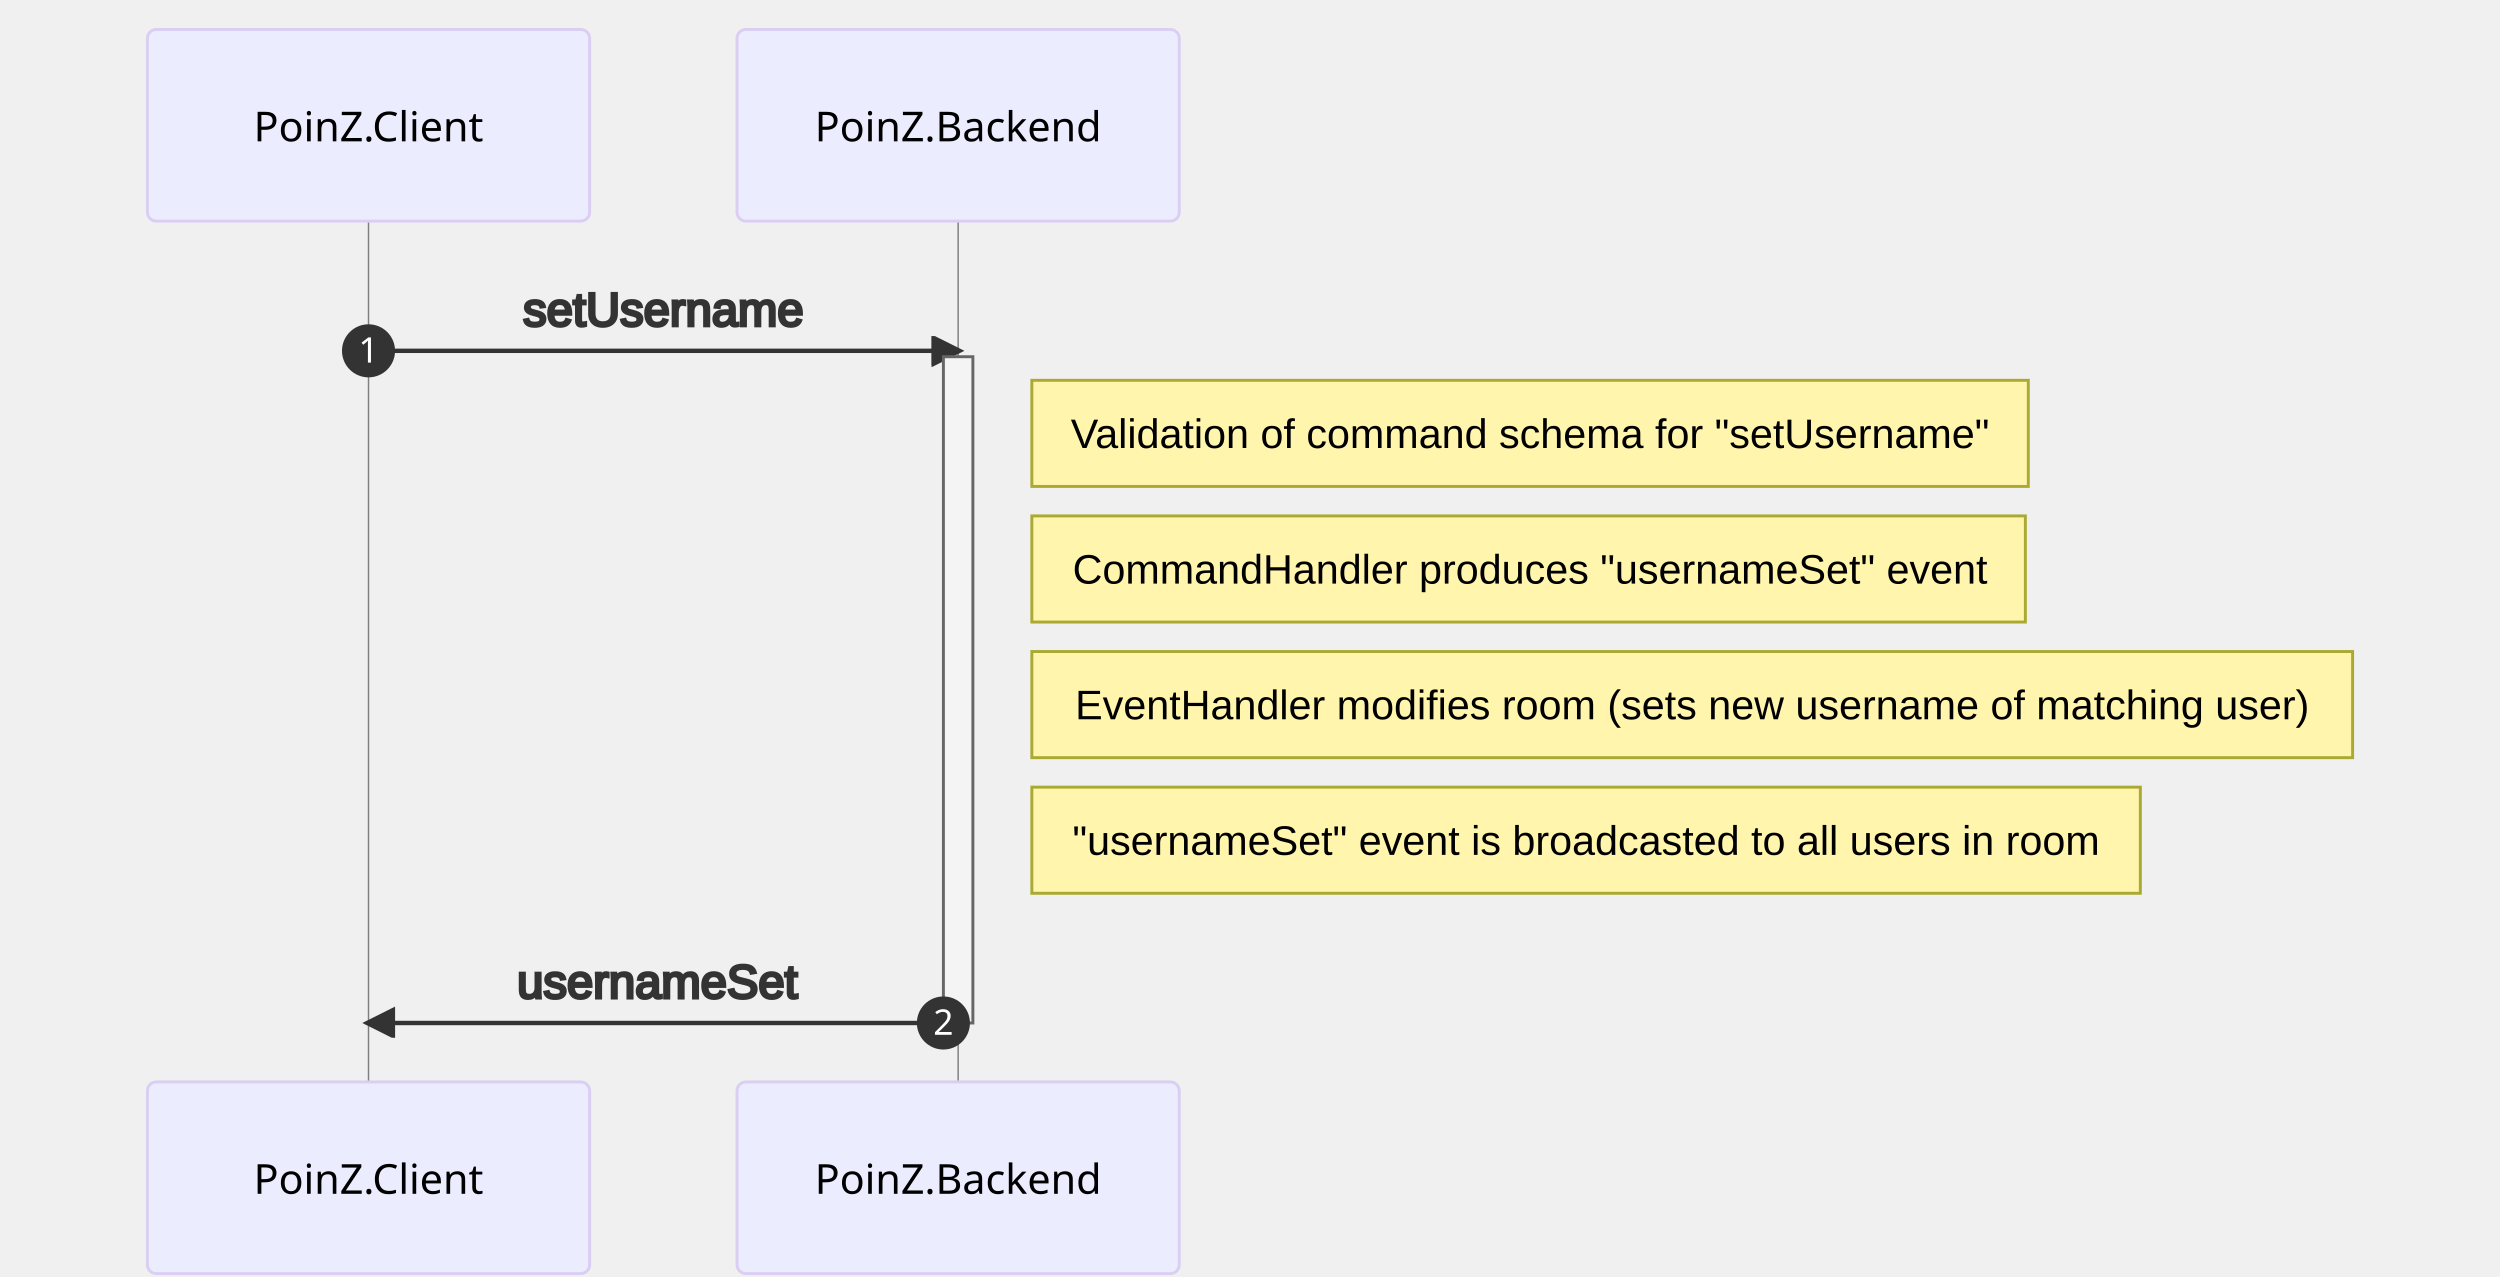
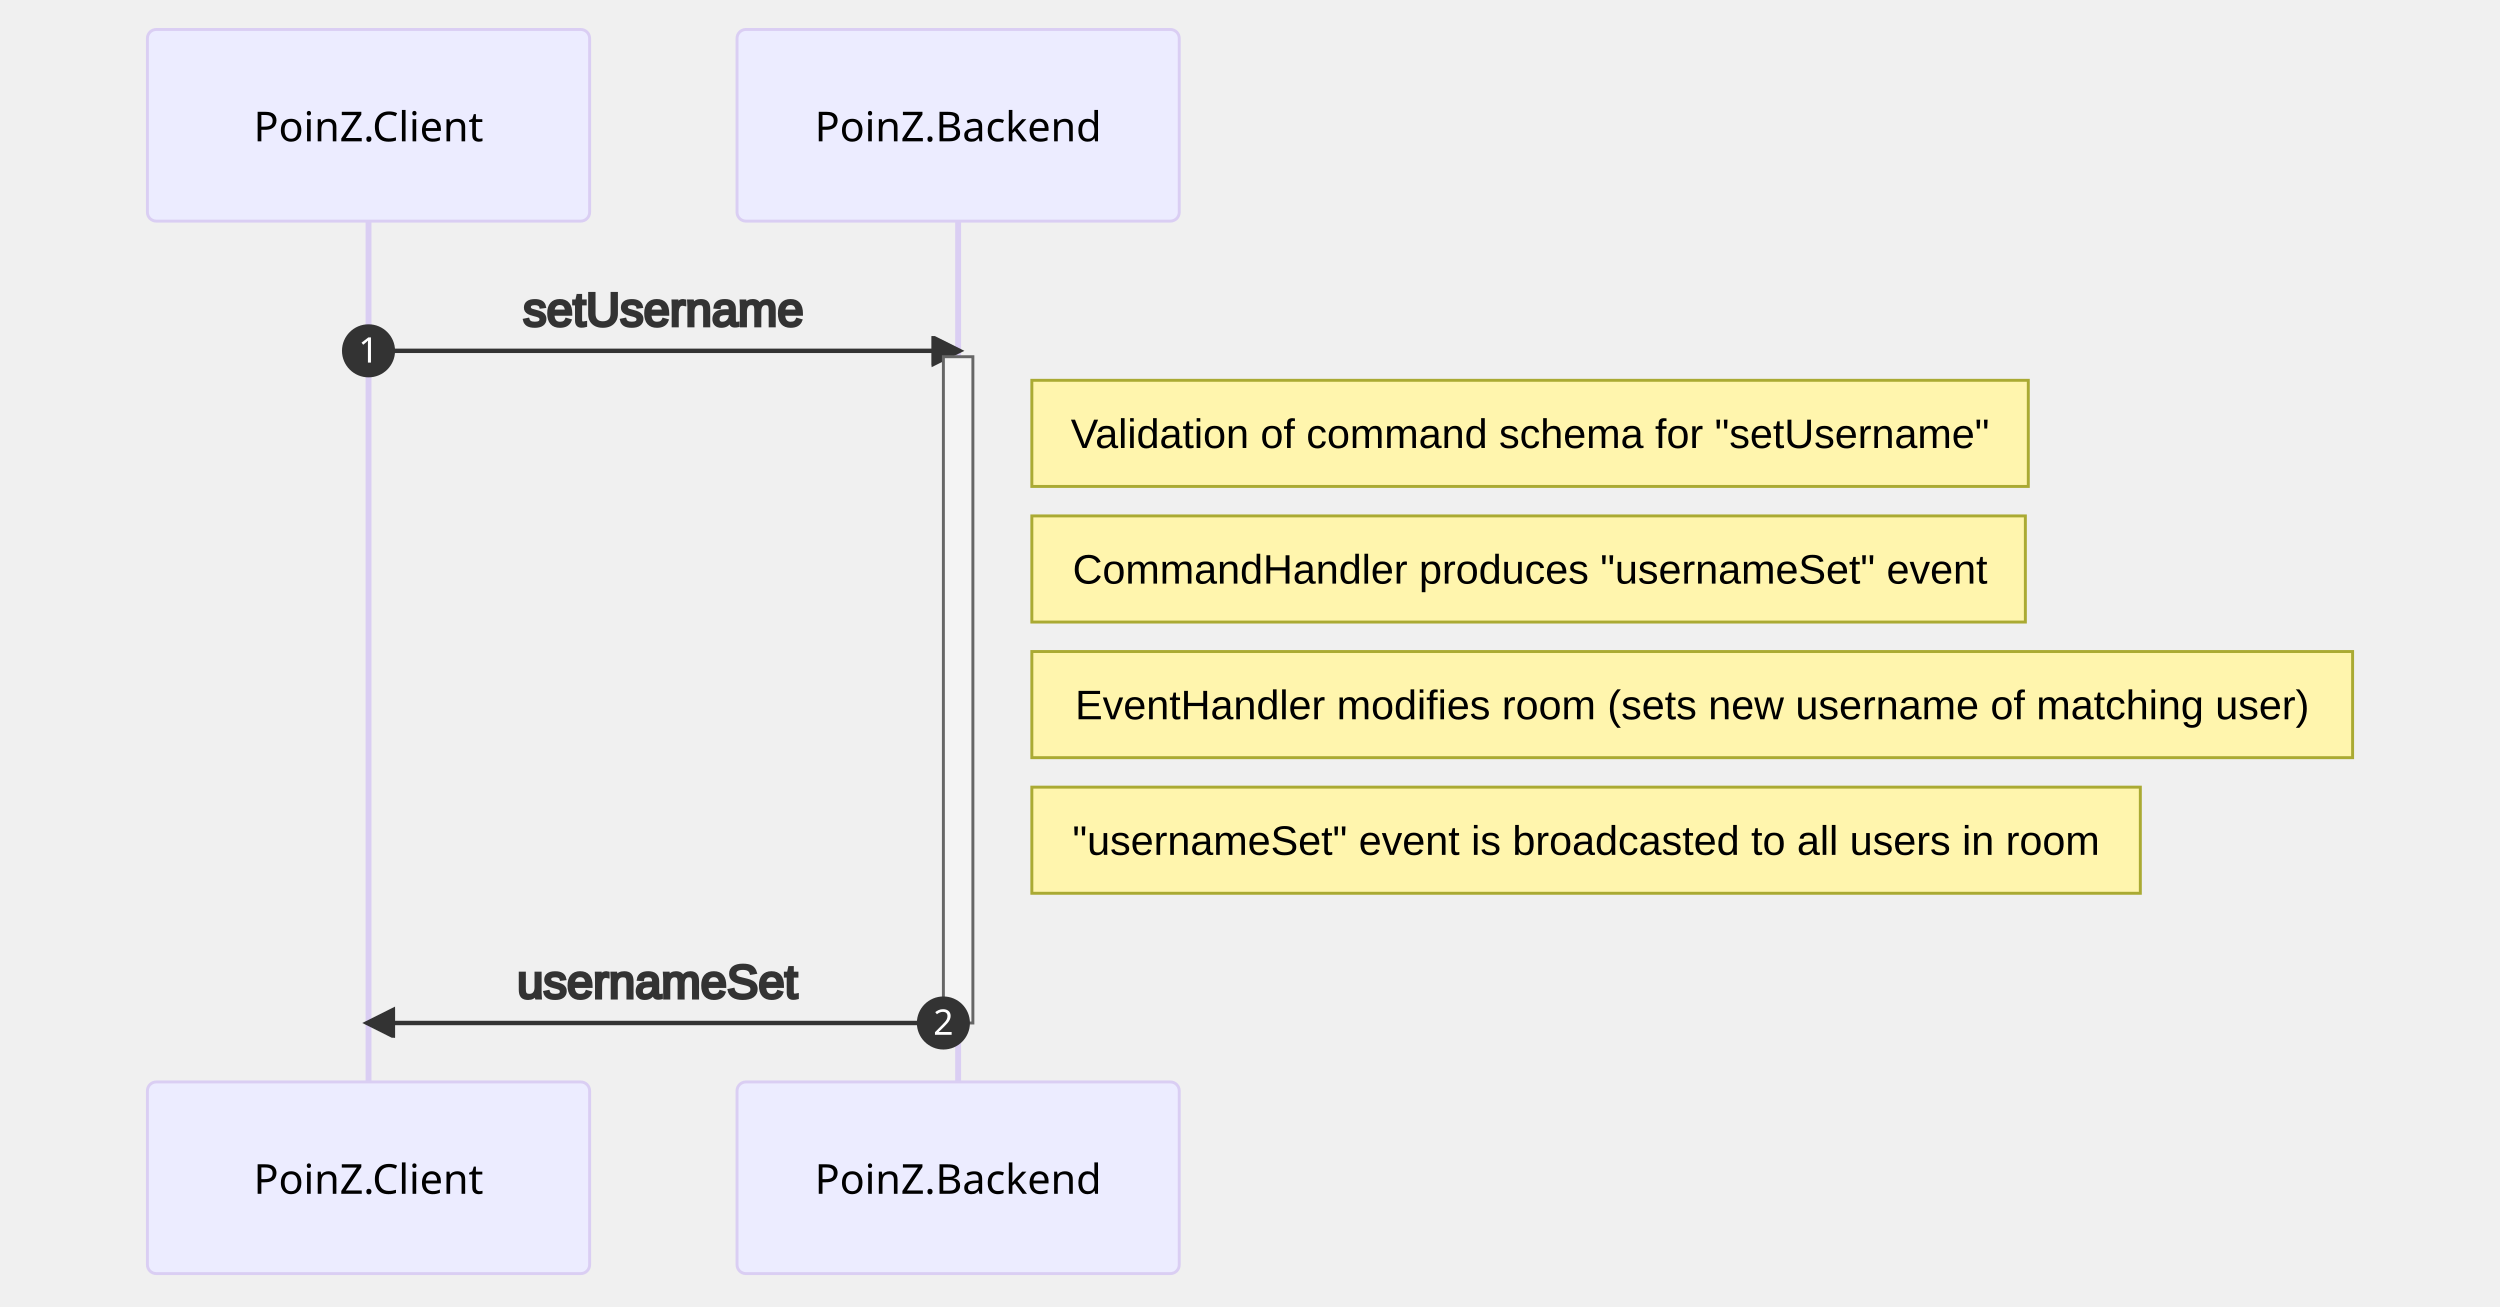
- <svg xmlns="http://www.w3.org/2000/svg" id="mermaid-svg" width="100%" height="433" style="max-width: 848px;" viewBox="-50 -10 848 433">
-   <style>#mermaid-svg {font-family:"trebuchet ms",verdana,arial,sans-serif;font-size:16px;fill:#333;}#mermaid-svg .error-icon{fill:#552222;}#mermaid-svg .error-text{fill:#552222;stroke:#552222;}#mermaid-svg .edge-thickness-normal{stroke-width:2px;}#mermaid-svg .edge-thickness-thick{stroke-width:3.5px;}#mermaid-svg .edge-pattern-solid{stroke-dasharray:0;}#mermaid-svg .edge-pattern-dashed{stroke-dasharray:3;}#mermaid-svg .edge-pattern-dotted{stroke-dasharray:2;}#mermaid-svg .marker{fill:#333333;stroke:#333333;}#mermaid-svg .marker.cross{stroke:#333333;}#mermaid-svg svg{font-family:"trebuchet ms",verdana,arial,sans-serif;font-size:16px;}#mermaid-svg .actor{stroke:hsl(259.626, 59.777%, 87.902%);fill:#ECECFF;}#mermaid-svg text.actor&gt;tspan{fill:black;stroke:none;}#mermaid-svg .actor-line{stroke:grey;}#mermaid-svg .messageLine0{stroke-width:1.5;stroke-dasharray:none;stroke:#333;}#mermaid-svg .messageLine1{stroke-width:1.5;stroke-dasharray:2,2;stroke:#333;}#mermaid-svg #arrowhead path{fill:#333;stroke:#333;}#mermaid-svg .sequenceNumber{fill:white;}#mermaid-svg #sequencenumber{fill:#333;}#mermaid-svg #crosshead path{fill:#333;stroke:#333;}#mermaid-svg .messageText{fill:#333;stroke:#333;}#mermaid-svg .labelBox{stroke:hsl(259.626, 59.777%, 87.902%);fill:#ECECFF;}#mermaid-svg .labelText,#mermaid-svg .labelText&gt;tspan{fill:black;stroke:none;}#mermaid-svg .loopText,#mermaid-svg .loopText&gt;tspan{fill:black;stroke:none;}#mermaid-svg .loopLine{stroke-width:2px;stroke-dasharray:2,2;stroke:hsl(259.626, 59.777%, 87.902%);fill:hsl(259.626, 59.777%, 87.902%);}#mermaid-svg .note{stroke:#aaaa33;fill:#fff5ad;}#mermaid-svg .noteText,#mermaid-svg .noteText&gt;tspan{fill:black;stroke:none;}#mermaid-svg .activation0{fill:#f4f4f4;stroke:#666;}#mermaid-svg .activation1{fill:#f4f4f4;stroke:#666;}#mermaid-svg .activation2{fill:#f4f4f4;stroke:#666;}#mermaid-svg :root{--mermaid-font-family:"trebuchet ms",verdana,arial,sans-serif;}</style>
+ <svg xmlns="http://www.w3.org/2000/svg" id="mermaid-svg" width="100%" height="443" style="max-width: 848px;" viewBox="-50 -10 848 443">
+   <style>#mermaid-svg {font-family:"trebuchet ms",verdana,arial,sans-serif;font-size:16px;fill:#333;}#mermaid-svg .error-icon{fill:#552222;}#mermaid-svg .error-text{fill:#552222;stroke:#552222;}#mermaid-svg .edge-thickness-normal{stroke-width:2px;}#mermaid-svg .edge-thickness-thick{stroke-width:3.5px;}#mermaid-svg .edge-pattern-solid{stroke-dasharray:0;}#mermaid-svg .edge-pattern-dashed{stroke-dasharray:3;}#mermaid-svg .edge-pattern-dotted{stroke-dasharray:2;}#mermaid-svg .marker{fill:#333333;stroke:#333333;}#mermaid-svg .marker.cross{stroke:#333333;}#mermaid-svg svg{font-family:"trebuchet ms",verdana,arial,sans-serif;font-size:16px;}#mermaid-svg .actor{stroke:hsl(259.626, 59.777%, 87.902%);fill:#ECECFF;}#mermaid-svg text.actor&gt;tspan{fill:black;stroke:none;}#mermaid-svg .actor-line{stroke:grey;}#mermaid-svg .messageLine0{stroke-width:1.5;stroke-dasharray:none;stroke:#333;}#mermaid-svg .messageLine1{stroke-width:1.5;stroke-dasharray:2,2;stroke:#333;}#mermaid-svg #arrowhead path{fill:#333;stroke:#333;}#mermaid-svg .sequenceNumber{fill:white;}#mermaid-svg #sequencenumber{fill:#333;}#mermaid-svg #crosshead path{fill:#333;stroke:#333;}#mermaid-svg .messageText{fill:#333;stroke:#333;}#mermaid-svg .labelBox{stroke:hsl(259.626, 59.777%, 87.902%);fill:#ECECFF;}#mermaid-svg .labelText,#mermaid-svg .labelText&gt;tspan{fill:black;stroke:none;}#mermaid-svg .loopText,#mermaid-svg .loopText&gt;tspan{fill:black;stroke:none;}#mermaid-svg .loopLine{stroke-width:2px;stroke-dasharray:2,2;stroke:hsl(259.626, 59.777%, 87.902%);fill:hsl(259.626, 59.777%, 87.902%);}#mermaid-svg .note{stroke:#aaaa33;fill:#fff5ad;}#mermaid-svg .noteText,#mermaid-svg .noteText&gt;tspan{fill:black;stroke:none;}#mermaid-svg .activation0{fill:#f4f4f4;stroke:#666;}#mermaid-svg .activation1{fill:#f4f4f4;stroke:#666;}#mermaid-svg .activation2{fill:#f4f4f4;stroke:#666;}#mermaid-svg .actor-man line{stroke:hsl(259.626, 59.777%, 87.902%);fill:#ECECFF;}#mermaid-svg .actor-man circle,#mermaid-svg line{stroke:hsl(259.626, 59.777%, 87.902%);fill:#ECECFF;stroke-width:2px;}#mermaid-svg :root{--mermaid-font-family:"trebuchet ms",verdana,arial,sans-serif;}</style>
  <g />
  <g>
-     <line id="actor0" x1="75" y1="5" x2="75" y2="422" class="actor-line" stroke-width="0.5px" stroke="#999" />
+     <line id="actor0" x1="75" y1="5" x2="75" y2="377" class="200" stroke-width="0.5px" stroke="#999" />
    <rect x="0" y="0" fill="#eaeaea" stroke="#666" width="150" height="65" rx="3" ry="3" class="actor" />
    <text x="75" y="32.5" dominant-baseline="central" alignment-baseline="central" class="actor" style="text-anchor: middle; font-size: 14px; font-weight: 400; font-family: Open-Sans, sans-serif;">
      <tspan x="75" dy="0">PoinZ.Client</tspan>
    </text>
  </g>
  <g>
-     <line id="actor1" x1="275" y1="5" x2="275" y2="422" class="actor-line" stroke-width="0.5px" stroke="#999" />
+     <line id="actor1" x1="275" y1="5" x2="275" y2="377" class="200" stroke-width="0.5px" stroke="#999" />
    <rect x="200" y="0" fill="#eaeaea" stroke="#666" width="150" height="65" rx="3" ry="3" class="actor" />
    <text x="275" y="32.5" dominant-baseline="central" alignment-baseline="central" class="actor" style="text-anchor: middle; font-size: 14px; font-weight: 400; font-family: Open-Sans, sans-serif;">
      <tspan x="275" dy="0">PoinZ.Backend</tspan>
    </text>
  </g>
  <defs>
    <marker id="arrowhead" refX="9" refY="5" markerUnits="userSpaceOnUse" markerWidth="12" markerHeight="12" orient="auto">
      <path d="M 0 0 L 10 5 L 0 10 z" />
    </marker>
  </defs>
  <defs>
    <marker id="crosshead" markerWidth="15" markerHeight="8" orient="auto" refX="16" refY="4">
      <path fill="black" stroke="#000000" stroke-width="1px" d="M 9,2 V 6 L16,4 Z" style="stroke-dasharray: 0, 0;" />
      <path fill="none" stroke="#000000" stroke-width="1px" d="M 0,1 L 6,7 M 6,1 L 0,7" style="stroke-dasharray: 0, 0;" />
    </marker>
  </defs>
  <defs>
    <marker id="filled-head" refX="18" refY="7" markerWidth="20" markerHeight="28" orient="auto">
      <path d="M 18,7 L9,13 L14,7 L9,1 Z" />
    </marker>
  </defs>
  <defs>
    <marker id="sequencenumber" refX="15" refY="15" markerWidth="60" markerHeight="40" orient="auto">
      <circle cx="15" cy="15" r="6" />
    </marker>
  </defs>
  <text x="175" y="80" text-anchor="middle" dominant-baseline="middle" alignment-baseline="middle" class="messageText" dy="1em" style="font-family: &quot;trebuchet ms&quot;, verdana, arial, sans-serif; font-size: 16px; font-weight: 400;">setUsername</text>
  <line x1="75" y1="109" x2="275" y2="109" class="messageLine0" stroke-width="2" stroke="none" marker-end="url(#arrowhead)" marker-start="url(#sequencenumber)" style="fill: none;" />
  <text x="75" y="113" font-family="sans-serif" font-size="12px" text-anchor="middle" textLength="16px" class="sequenceNumber">1</text>
  <g>
    <rect x="270" y="111" fill="#EDF2AE" stroke="#666" width="10" height="226" rx="0" ry="0" class="activation0" />
  </g>
  <g>
    <rect x="300" y="119" fill="#EDF2AE" stroke="#666" width="338" height="36" rx="0" ry="0" class="note" />
    <text x="469" y="124" text-anchor="middle" dominant-baseline="middle" alignment-baseline="middle" class="noteText" dy="1em" style="font-family: &quot;trebuchet ms&quot;, verdana, arial, sans-serif; font-size: 14px; font-weight: 400;">
      <tspan x="469">Validation of command schema for "setUsername"</tspan>
    </text>
  </g>
  <g>
    <rect x="300" y="165" fill="#EDF2AE" stroke="#666" width="337" height="36" rx="0" ry="0" class="note" />
    <text x="469" y="170" text-anchor="middle" dominant-baseline="middle" alignment-baseline="middle" class="noteText" dy="1em" style="font-family: &quot;trebuchet ms&quot;, verdana, arial, sans-serif; font-size: 14px; font-weight: 400;">
      <tspan x="469">CommandHandler produces "usernameSet" event</tspan>
    </text>
  </g>
  <g>
    <rect x="300" y="211" fill="#EDF2AE" stroke="#666" width="448" height="36" rx="0" ry="0" class="note" />
    <text x="524" y="216" text-anchor="middle" dominant-baseline="middle" alignment-baseline="middle" class="noteText" dy="1em" style="font-family: &quot;trebuchet ms&quot;, verdana, arial, sans-serif; font-size: 14px; font-weight: 400;">
      <tspan x="524">EventHandler modifies room (sets new username of matching user)</tspan>
    </text>
  </g>
  <g>
    <rect x="300" y="257" fill="#EDF2AE" stroke="#666" width="376" height="36" rx="0" ry="0" class="note" />
    <text x="488" y="262" text-anchor="middle" dominant-baseline="middle" alignment-baseline="middle" class="noteText" dy="1em" style="font-family: &quot;trebuchet ms&quot;, verdana, arial, sans-serif; font-size: 14px; font-weight: 400;">
      <tspan x="488">"usernameSet" event is broadcasted to all users in room</tspan>
    </text>
  </g>
  <text x="173" y="308" text-anchor="middle" dominant-baseline="middle" alignment-baseline="middle" class="messageText" dy="1em" style="font-family: &quot;trebuchet ms&quot;, verdana, arial, sans-serif; font-size: 16px; font-weight: 400;">usernameSet</text>
  <line x1="270" y1="337" x2="75" y2="337" class="messageLine0" stroke-width="2" stroke="none" marker-end="url(#arrowhead)" marker-start="url(#sequencenumber)" style="fill: none;" />
  <text x="270" y="341" font-family="sans-serif" font-size="12px" text-anchor="middle" textLength="16px" class="sequenceNumber">2</text>
  <g>
    <rect x="0" y="357" fill="#eaeaea" stroke="#666" width="150" height="65" rx="3" ry="3" class="actor" />
    <text x="75" y="389.5" dominant-baseline="central" alignment-baseline="central" class="actor" style="text-anchor: middle; font-size: 14px; font-weight: 400; font-family: Open-Sans, sans-serif;">
      <tspan x="75" dy="0">PoinZ.Client</tspan>
    </text>
  </g>
  <g>
    <rect x="200" y="357" fill="#eaeaea" stroke="#666" width="150" height="65" rx="3" ry="3" class="actor" />
    <text x="275" y="389.5" dominant-baseline="central" alignment-baseline="central" class="actor" style="text-anchor: middle; font-size: 14px; font-weight: 400; font-family: Open-Sans, sans-serif;">
      <tspan x="275" dy="0">PoinZ.Backend</tspan>
    </text>
  </g>
</svg>
